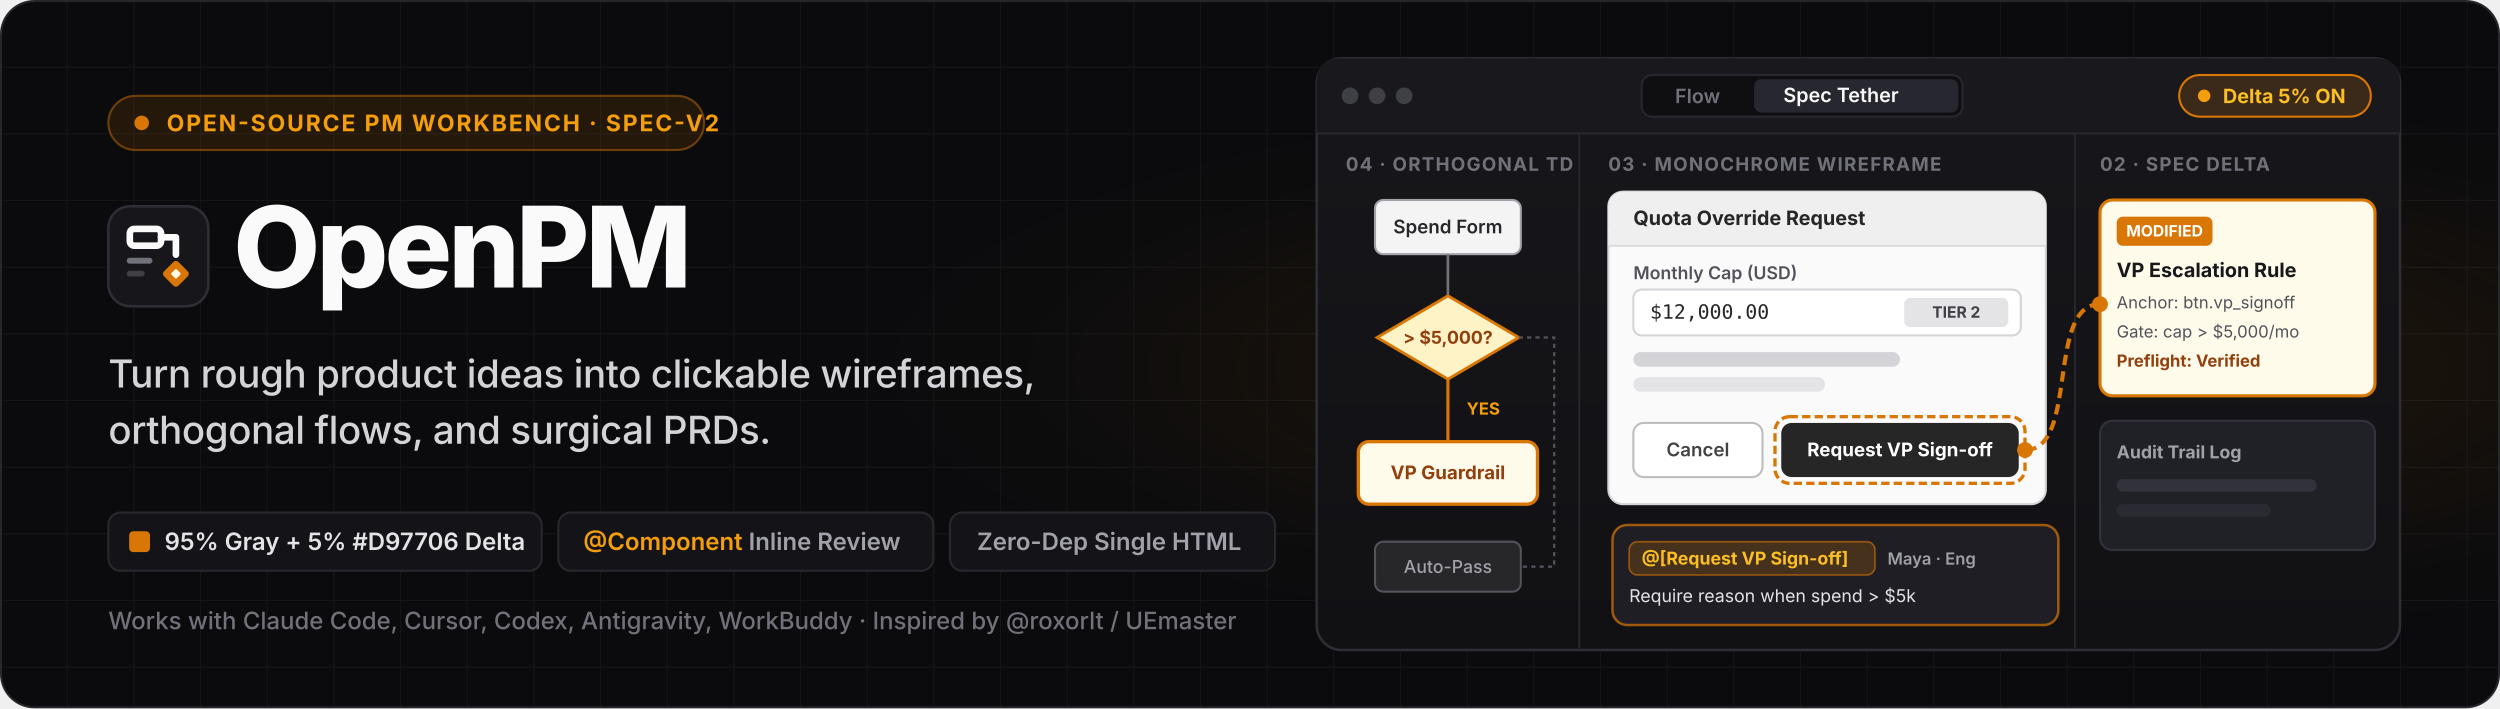
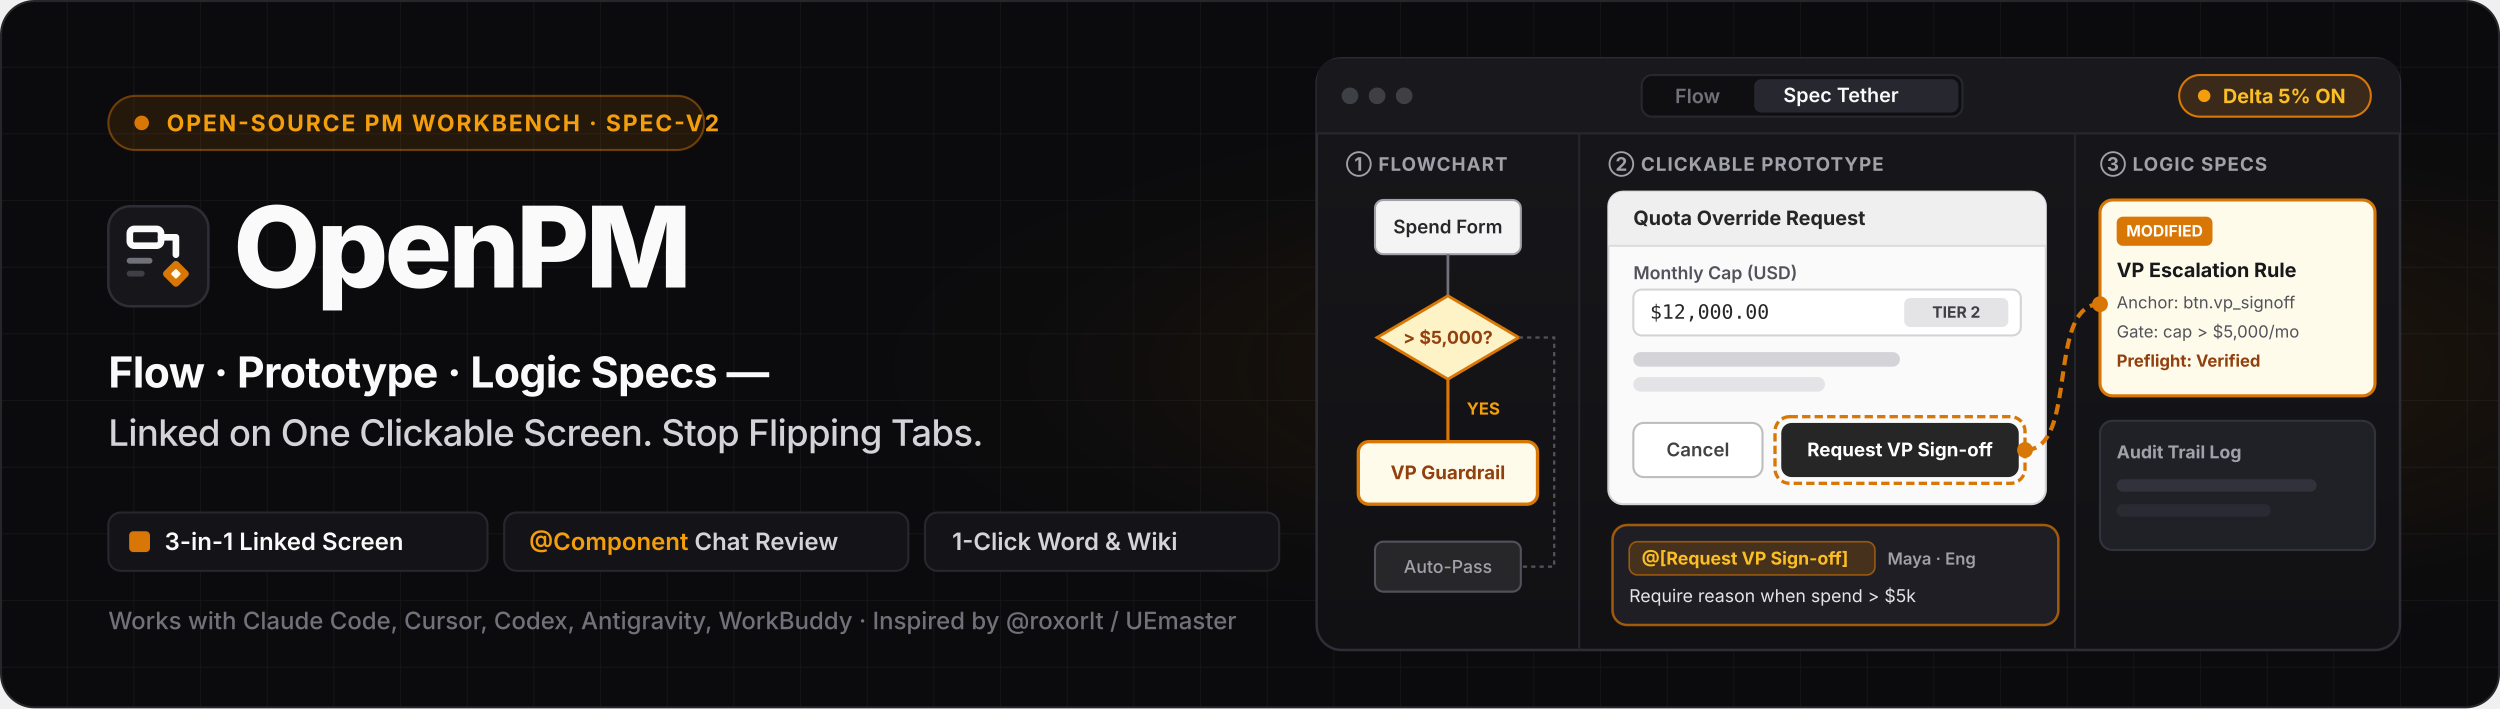
<svg xmlns="http://www.w3.org/2000/svg" viewBox="0 0 1200 340" width="1200" height="340" role="img" aria-label="OpenPM: Turn rough product ideas into clickable wireframes, orthogonal flows, and surgical PRDs.">
  <defs>
    <pattern id="bp-grid" width="32" height="32" patternUnits="userSpaceOnUse">
      <path d="M 32 0 L 0 0 0 32" fill="none" stroke="#FFFFFF" stroke-opacity="0.04" stroke-width="1" />
    </pattern>
    <radialGradient id="amber-glow" cx="76%" cy="52%" r="44%">
      <stop offset="0%" stop-color="#D97706" stop-opacity="0.16" />
      <stop offset="55%" stop-color="#D97706" stop-opacity="0.05" />
      <stop offset="100%" stop-color="#0B0B0D" stop-opacity="0" />
    </radialGradient>
    <linearGradient id="top-sheen" x1="0%" y1="0%" x2="100%" y2="0%">
      <stop offset="0%" stop-color="#FFFFFF" stop-opacity="0.08" />
      <stop offset="50%" stop-color="#D97706" stop-opacity="0.28" />
      <stop offset="100%" stop-color="#FFFFFF" stop-opacity="0.06" />
    </linearGradient>
    <linearGradient id="card-bg" x1="0%" y1="0%" x2="0%" y2="100%">
      <stop offset="0%" stop-color="#17171B" />
      <stop offset="100%" stop-color="#111114" />
    </linearGradient>
  </defs>
  <rect x="0.5" y="0.5" width="1199" height="339" rx="16" fill="#0B0B0D" stroke="#26262B" stroke-width="1" />
  <rect x="1" y="1" width="1198" height="338" rx="15.5" fill="url(#bp-grid)" />
  <rect x="1" y="1" width="1198" height="338" rx="15.5" fill="url(#amber-glow)" />
  <line x1="24" y1="1" x2="1176" y2="1" stroke="url(#top-sheen)" stroke-width="1" />
  <g font-family="-apple-system, BlinkMacSystemFont, 'Inter', 'Segoe UI', system-ui, sans-serif">
    <rect x="52" y="46" width="286" height="26" rx="13" fill="#D97706" fill-opacity="0.12" stroke="#D97706" stroke-opacity="0.45" stroke-width="1" />
    <circle cx="68" cy="59" r="3.5" fill="#D97706" />
    <text x="80" y="63" fill="#F59E0B" font-size="11" font-weight="700" letter-spacing="0.9">OPEN-SOURCE PM WORKBENCH · SPEC-V2</text>
    <g transform="translate(52, 94)">
      <g transform="translate(0, 5) scale(0.046875)">
        <rect x="0" y="0" width="1024" height="1024" rx="224" fill="#16161B" stroke="#2E2E36" stroke-width="26" />
        <rect x="220" y="232" width="320" height="172" rx="46" fill="none" stroke="#FAFAFA" stroke-width="68" />
        <path d="M 540 318 L 692 318 L 692 496" fill="none" stroke="#FAFAFA" stroke-width="68" stroke-linecap="round" stroke-linejoin="round" />
        <rect x="188" y="528" width="264" height="60" rx="30" fill="#71717A" />
        <rect x="188" y="660" width="184" height="60" rx="30" fill="#3F3F46" />
        <g transform="translate(692, 692) rotate(45)">
          <rect x="-104" y="-104" width="208" height="208" rx="36" fill="#D97706" />
          <rect x="-38" y="-38" width="76" height="76" rx="14" fill="#FFFBEB" />
        </g>
      </g>
      <text x="60" y="44" fill="#FAFAFA" font-size="54" font-weight="800" letter-spacing="-1.8">OpenPM</text>
    </g>
-     <text x="52" y="186" fill="#D4D4D8" font-size="18.5" font-weight="500" letter-spacing="-0.2">
-       <tspan x="52" dy="0">Turn rough product ideas into clickable wireframes,</tspan>
-       <tspan x="52" dy="27">orthogonal flows, and surgical PRDs.</tspan>
+     <text x="52" y="186" fill="#FAFAFA" font-size="20.5" font-weight="700" letter-spacing="-0.3">
+       <tspan x="52" dy="0">Flow · Prototype · Logic Specs —</tspan>
+       <tspan x="52" dy="28" fill="#D4D4D8" font-weight="500" font-size="17.5">Linked on One Clickable Screen. Stop Flipping Tabs.</tspan>
    </text>
    <g transform="translate(52, 246)" font-size="11.5" font-weight="600">
-       <rect x="0" y="0" width="208" height="28" rx="6" fill="#141418" stroke="#27272D" stroke-width="1" />
+       <rect x="0" y="0" width="182" height="28" rx="6" fill="#141418" stroke="#27272D" stroke-width="1" />
      <rect x="10" y="9" width="10" height="10" rx="2" fill="#D97706" />
-       <text x="27" y="18" fill="#E4E4E7">95% Gray + 5% #D97706 Delta</text>
-       <rect x="216" y="0" width="180" height="28" rx="6" fill="#141418" stroke="#27272D" stroke-width="1" />
-       <text x="228" y="18" fill="#A1A1AA">
-         <tspan fill="#F59E0B">@Component</tspan> Inline Review</text>
-       <rect x="404" y="0" width="156" height="28" rx="6" fill="#141418" stroke="#27272D" stroke-width="1" />
-       <text x="417" y="18" fill="#A1A1AA">Zero-Dep Single HTML</text>
+       <text x="27" y="18" fill="#FAFAFA">3-in-1 Linked Screen</text>
+       <rect x="190" y="0" width="194" height="28" rx="6" fill="#141418" stroke="#27272D" stroke-width="1" />
+       <text x="202" y="18" fill="#D4D4D8">
+         <tspan fill="#F59E0B">@Component</tspan> Chat Review</text>
+       <rect x="392" y="0" width="170" height="28" rx="6" fill="#141418" stroke="#27272D" stroke-width="1" />
+       <text x="405" y="18" fill="#D4D4D8">1-Click Word &amp; Wiki</text>
    </g>
    <text x="52" y="302" fill="#71717A" font-size="11.5" font-weight="500">
      Works with Claude Code, Cursor, Codex, Antigravity, WorkBuddy · Inspired by @roxorlt / UEmaster
    </text>
  </g>
  <g transform="translate(632, 28)" font-family="-apple-system, BlinkMacSystemFont, 'Inter', 'Segoe UI', system-ui, sans-serif">
    <rect x="0" y="0" width="520" height="284" rx="12" fill="url(#card-bg)" stroke="#2E2E36" stroke-width="1.2" />
    <path d="M 12 0 L 508 0 Q 520 0 520 12 L 520 36 L 0 36 L 0 12 Q 0 0 12 0 Z" fill="#18181D" />
    <line x1="0" y1="36" x2="520" y2="36" stroke="#27272F" stroke-width="1" />
    <circle cx="16" cy="18" r="4" fill="#3F3F46" />
    <circle cx="29" cy="18" r="4" fill="#3F3F46" />
    <circle cx="42" cy="18" r="4" fill="#3F3F46" />
    <rect x="156" y="8" width="154" height="20" rx="5" fill="#0F0F12" stroke="#27272F" stroke-width="1" />
    <text x="172" y="21.5" fill="#71717A" font-size="9.5" font-weight="600">Flow</text>
    <rect x="210" y="10" width="98" height="16" rx="3.5" fill="#27272F" />
    <text x="224" y="21" fill="#FAFAFA" font-size="9.5" font-weight="600">Spec Tether</text>
    <rect x="414" y="8" width="92" height="20" rx="10" fill="#D97706" fill-opacity="0.18" stroke="#D97706" stroke-width="1" />
    <circle cx="426" cy="18" r="3" fill="#F59E0B" />
    <text x="435" y="21.5" fill="#FBBF24" font-size="9.5" font-weight="700">Delta 5% ON</text>
    <line x1="126" y1="36" x2="126" y2="284" stroke="#25252D" stroke-width="1" />
    <line x1="364" y1="36" x2="364" y2="284" stroke="#25252D" stroke-width="1" />
-     <text x="14" y="54" fill="#71717A" font-size="9" font-weight="700" letter-spacing="0.6">04 · ORTHOGONAL TD</text>
+     <text x="14" y="54" fill="#A1A1AA" font-size="9" font-weight="700" letter-spacing="0.5">① FLOWCHART</text>
    <rect x="28" y="68" width="70" height="26" rx="4" fill="#F4F4F5" stroke="#A1A1AA" stroke-width="1" />
    <text x="63" y="84" text-anchor="middle" fill="#27272A" font-size="9" font-weight="600">Spend Form</text>
    <line x1="63" y1="94" x2="63" y2="114" stroke="#71717A" stroke-width="1.3" />
    <polygon points="63,114 97,134 63,154 29,134" fill="#FEF3C7" stroke="#D97706" stroke-width="1.4" />
    <text x="63" y="137" text-anchor="middle" fill="#92400E" font-size="8.5" font-weight="700">&gt; $5,000?</text>
    <path d="M 63 154 L 63 184" fill="none" stroke="#D97706" stroke-width="1.5" />
    <text x="72" y="171" fill="#F59E0B" font-size="8" font-weight="700">YES</text>
    <rect x="20" y="184" width="86" height="30" rx="5" fill="#FFFBEB" stroke="#D97706" stroke-width="1.6" />
    <text x="63" y="202" text-anchor="middle" fill="#92400E" font-size="9" font-weight="700">VP Guardrail</text>
    <path d="M 97 134 L 114 134 L 114 244 L 63 244" fill="none" stroke="#52525B" stroke-width="1.1" stroke-dasharray="2 2" />
    <rect x="28" y="232" width="70" height="24" rx="4" fill="#27272A" stroke="#52525B" stroke-width="1" />
    <text x="63" y="247" text-anchor="middle" fill="#A1A1AA" font-size="8.5" font-weight="500">Auto-Pass</text>
-     <text x="140" y="54" fill="#71717A" font-size="9" font-weight="700" letter-spacing="0.6">03 · MONOCHROME WIREFRAME</text>
+     <text x="140" y="54" fill="#A1A1AA" font-size="9" font-weight="700" letter-spacing="0.5">② CLICKABLE PROTOTYPE</text>
    <rect x="140" y="64" width="210" height="150" rx="7" fill="#FAFAFA" stroke="#D4D4D8" stroke-width="1" />
    <rect x="140" y="64" width="210" height="26" rx="7" fill="#EFEFEF" />
    <rect x="140" y="82" width="210" height="8" fill="#EFEFEF" />
    <line x1="140" y1="90" x2="350" y2="90" stroke="#DCDCDC" stroke-width="1" />
    <text x="152" y="80" fill="#262626" font-size="9.5" font-weight="700">Quota Override Request</text>
    <text x="152" y="106" fill="#52525B" font-size="8.5" font-weight="600">Monthly Cap (USD)</text>
    <rect x="152" y="111" width="186" height="22" rx="4" fill="#FFFFFF" stroke="#D4D4D8" stroke-width="1" />
    <text x="160" y="125" fill="#262626" font-size="9.5" font-family="ui-monospace, SFMono-Regular, Menlo, monospace">$12,000.00</text>
    <rect x="282" y="115" width="50" height="14" rx="3" fill="#E4E4E7" />
    <text x="307" y="124.5" text-anchor="middle" fill="#3F3F46" font-size="7.5" font-weight="700">TIER 2</text>
    <rect x="152" y="141" width="128" height="7" rx="3.5" fill="#D4D4D8" />
    <rect x="152" y="153" width="92" height="7" rx="3.5" fill="#E4E4E7" />
    <rect x="152" y="175" width="62" height="26" rx="5" fill="#FFFFFF" stroke="#BDBDBD" stroke-width="1" />
    <text x="183" y="191" text-anchor="middle" fill="#424242" font-size="9" font-weight="600">Cancel</text>
    <rect x="220" y="172" width="120" height="32" rx="7" fill="none" stroke="#D97706" stroke-width="1.6" stroke-dasharray="4 2" />
    <rect x="223" y="175" width="114" height="26" rx="5" fill="#262626" />
    <text x="280" y="191" text-anchor="middle" fill="#FFFFFF" font-size="9" font-weight="700">Request VP Sign-off</text>
    <g transform="translate(142, 224)">
      <rect x="0" y="0" width="214" height="48" rx="7" fill="#1E1E24" stroke="#D97706" stroke-opacity="0.7" stroke-width="1.2" />
      <rect x="8" y="8" width="118" height="16" rx="4" fill="#D97706" fill-opacity="0.22" stroke="#D97706" stroke-opacity="0.6" stroke-width="0.8" />
      <text x="14" y="19" fill="#FBBF24" font-size="8.5" font-weight="700">@[Request VP Sign-off]</text>
      <text x="132" y="19" fill="#A1A1AA" font-size="8" font-weight="600">Maya · Eng</text>
      <text x="8" y="37" fill="#E4E4E7" font-size="8.5">Require reason when spend &gt; $5k</text>
    </g>
-     <text x="376" y="54" fill="#71717A" font-size="9" font-weight="700" letter-spacing="0.6">02 · SPEC DELTA</text>
+     <text x="376" y="54" fill="#A1A1AA" font-size="9" font-weight="700" letter-spacing="0.5">③ LOGIC SPECS</text>
    <rect x="376" y="68" width="132" height="94" rx="6" fill="#FFFBEB" stroke="#D97706" stroke-width="1.5" />
    <rect x="384" y="76" width="46" height="14" rx="3" fill="#D97706" />
    <text x="407" y="85.5" text-anchor="middle" fill="#FFFFFF" font-size="7.5" font-weight="700">MODIFIED</text>
    <text x="384" y="105" fill="#18181B" font-size="9.5" font-weight="700">VP Escalation Rule</text>
    <text x="384" y="120" fill="#52525B" font-size="8">Anchor: btn.vp_signoff</text>
    <text x="384" y="134" fill="#52525B" font-size="8">Gate: cap &gt; $5,000/mo</text>
    <text x="384" y="148" fill="#92400E" font-size="8" font-weight="700">Preflight: Verified</text>
    <rect x="376" y="174" width="132" height="62" rx="6" fill="#202027" stroke="#32323C" stroke-width="1" />
    <text x="384" y="192" fill="#A1A1AA" font-size="8.5" font-weight="700">Audit Trail Log</text>
    <rect x="384" y="202" width="96" height="6" rx="3" fill="#32323C" />
    <rect x="384" y="214" width="74" height="6" rx="3" fill="#2A2A33" />
    <path d="M 376 118 C 350 118, 366 188, 340 188" fill="none" stroke="#D97706" stroke-width="2" stroke-dasharray="5 3" />
    <circle cx="376" cy="118" r="3.8" fill="#D97706" />
    <circle cx="340" cy="188" r="3.8" fill="#D97706" />
  </g>
</svg>
